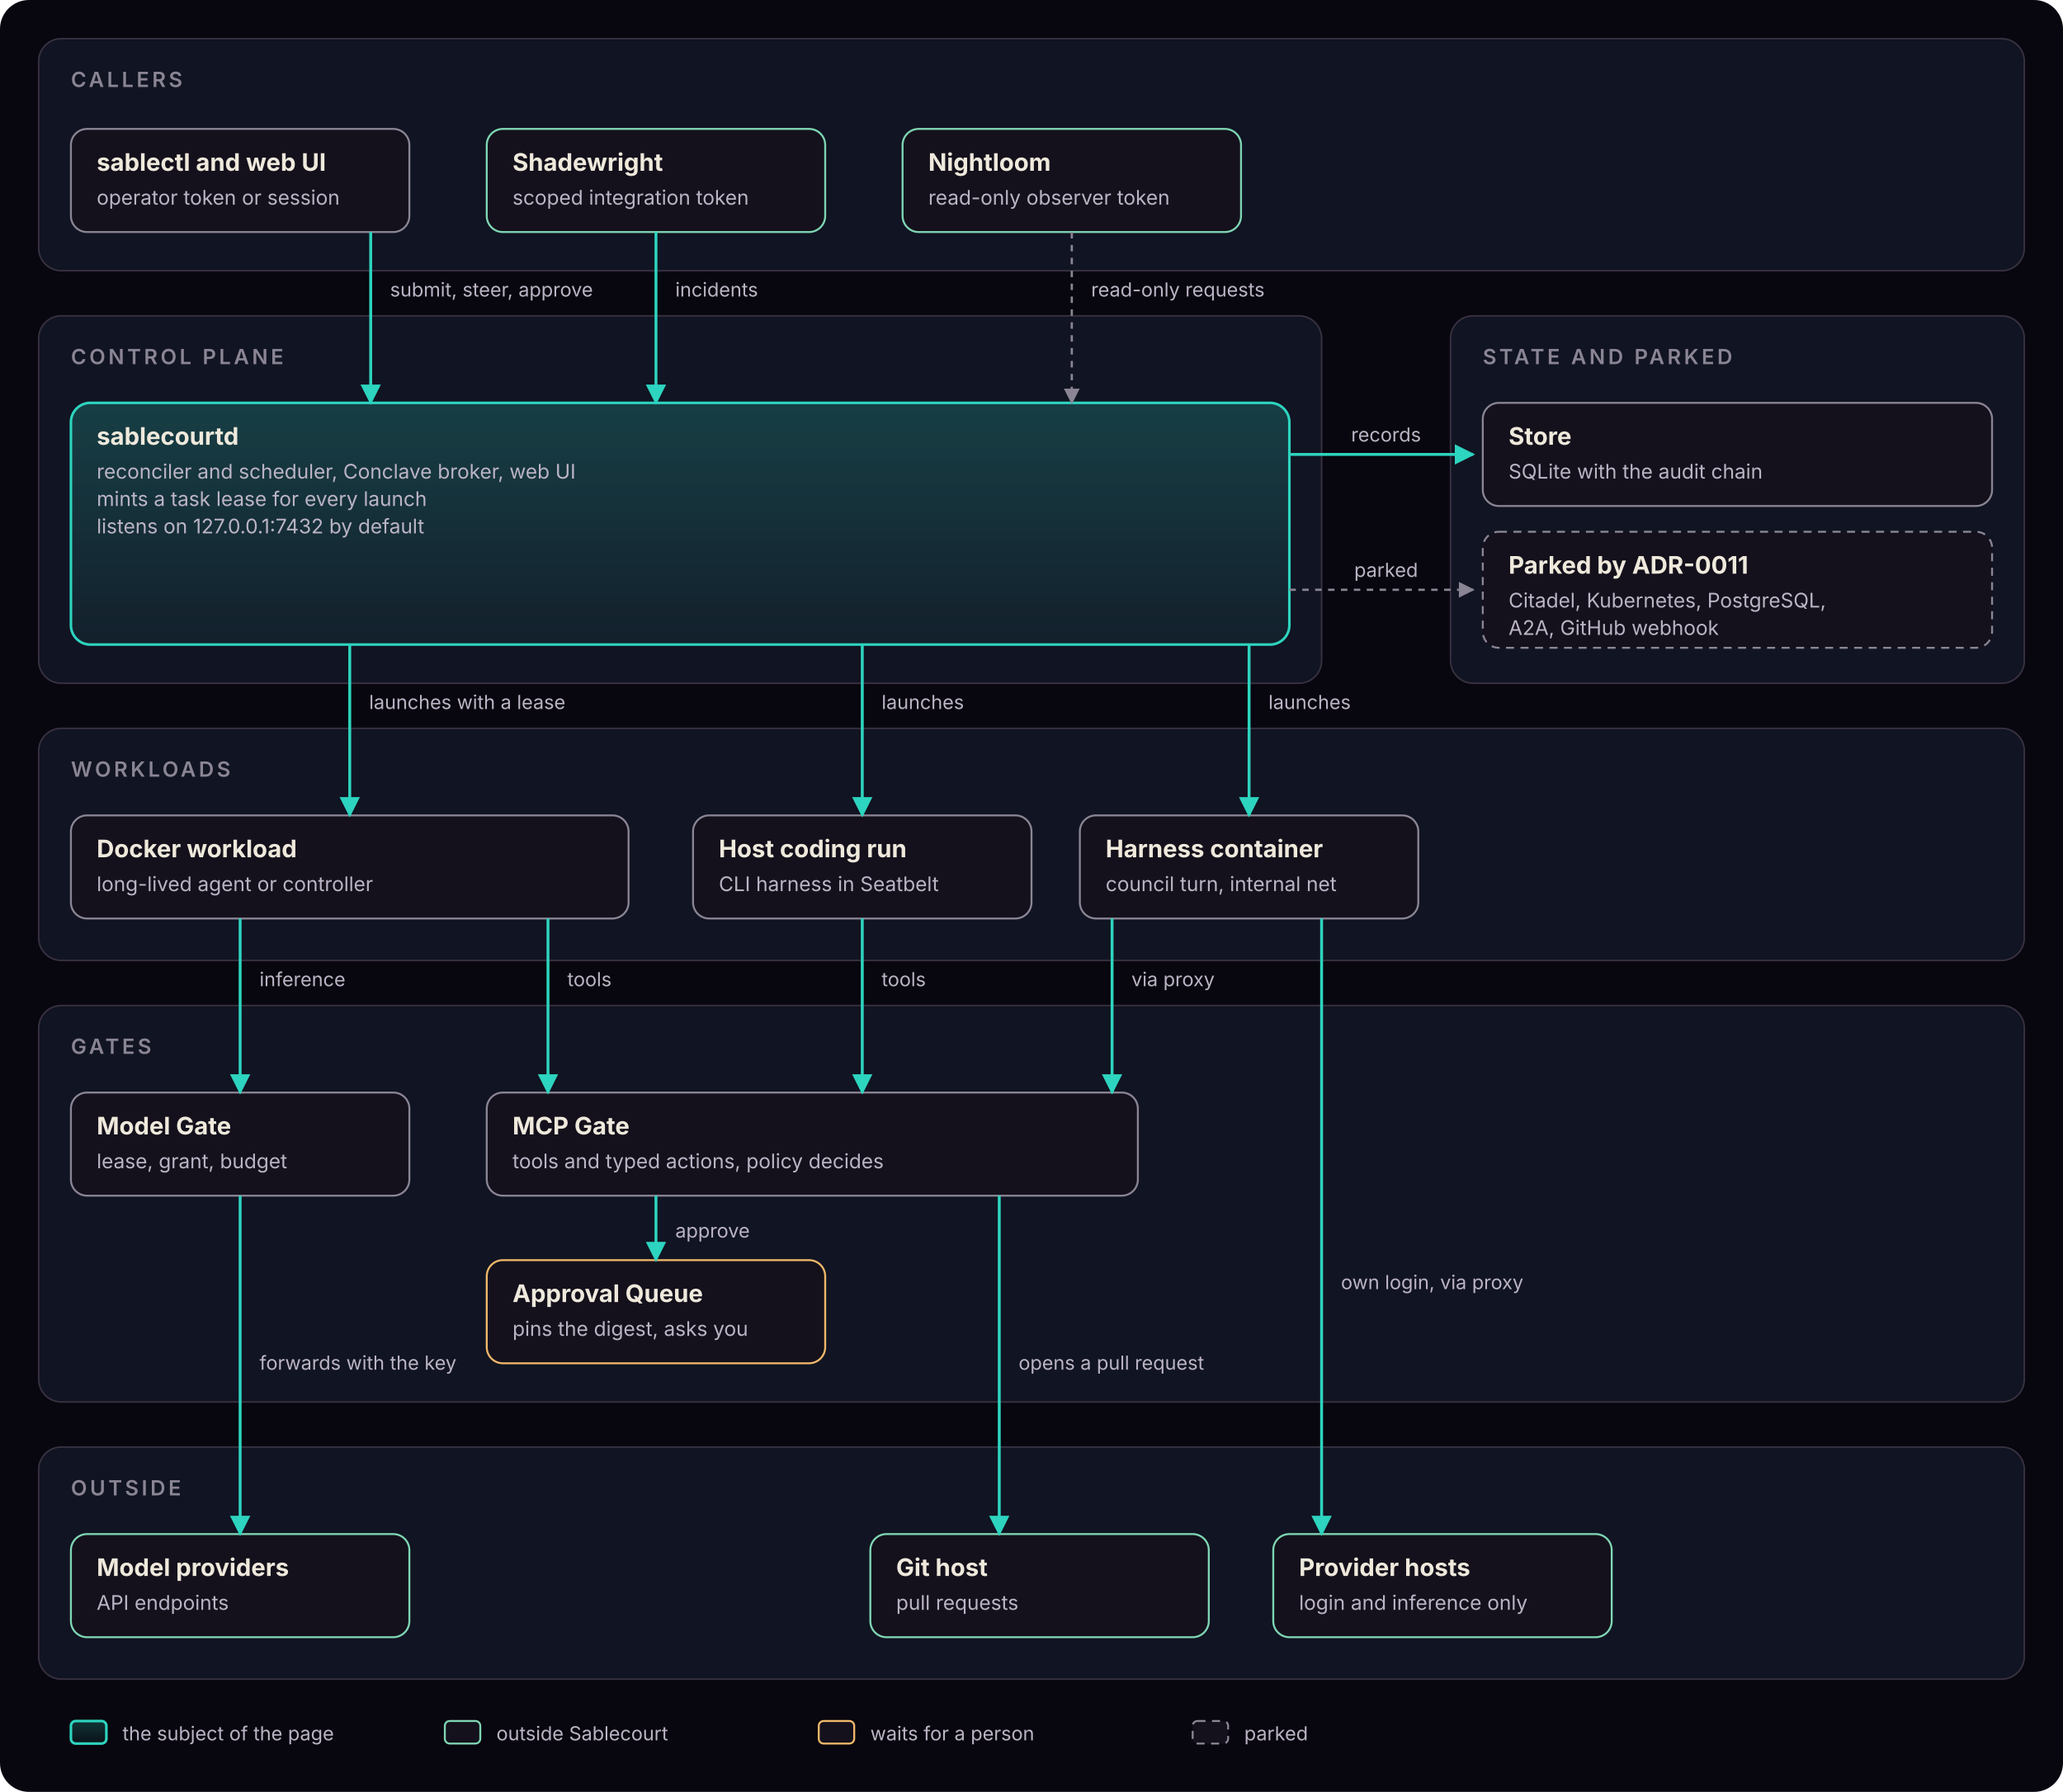
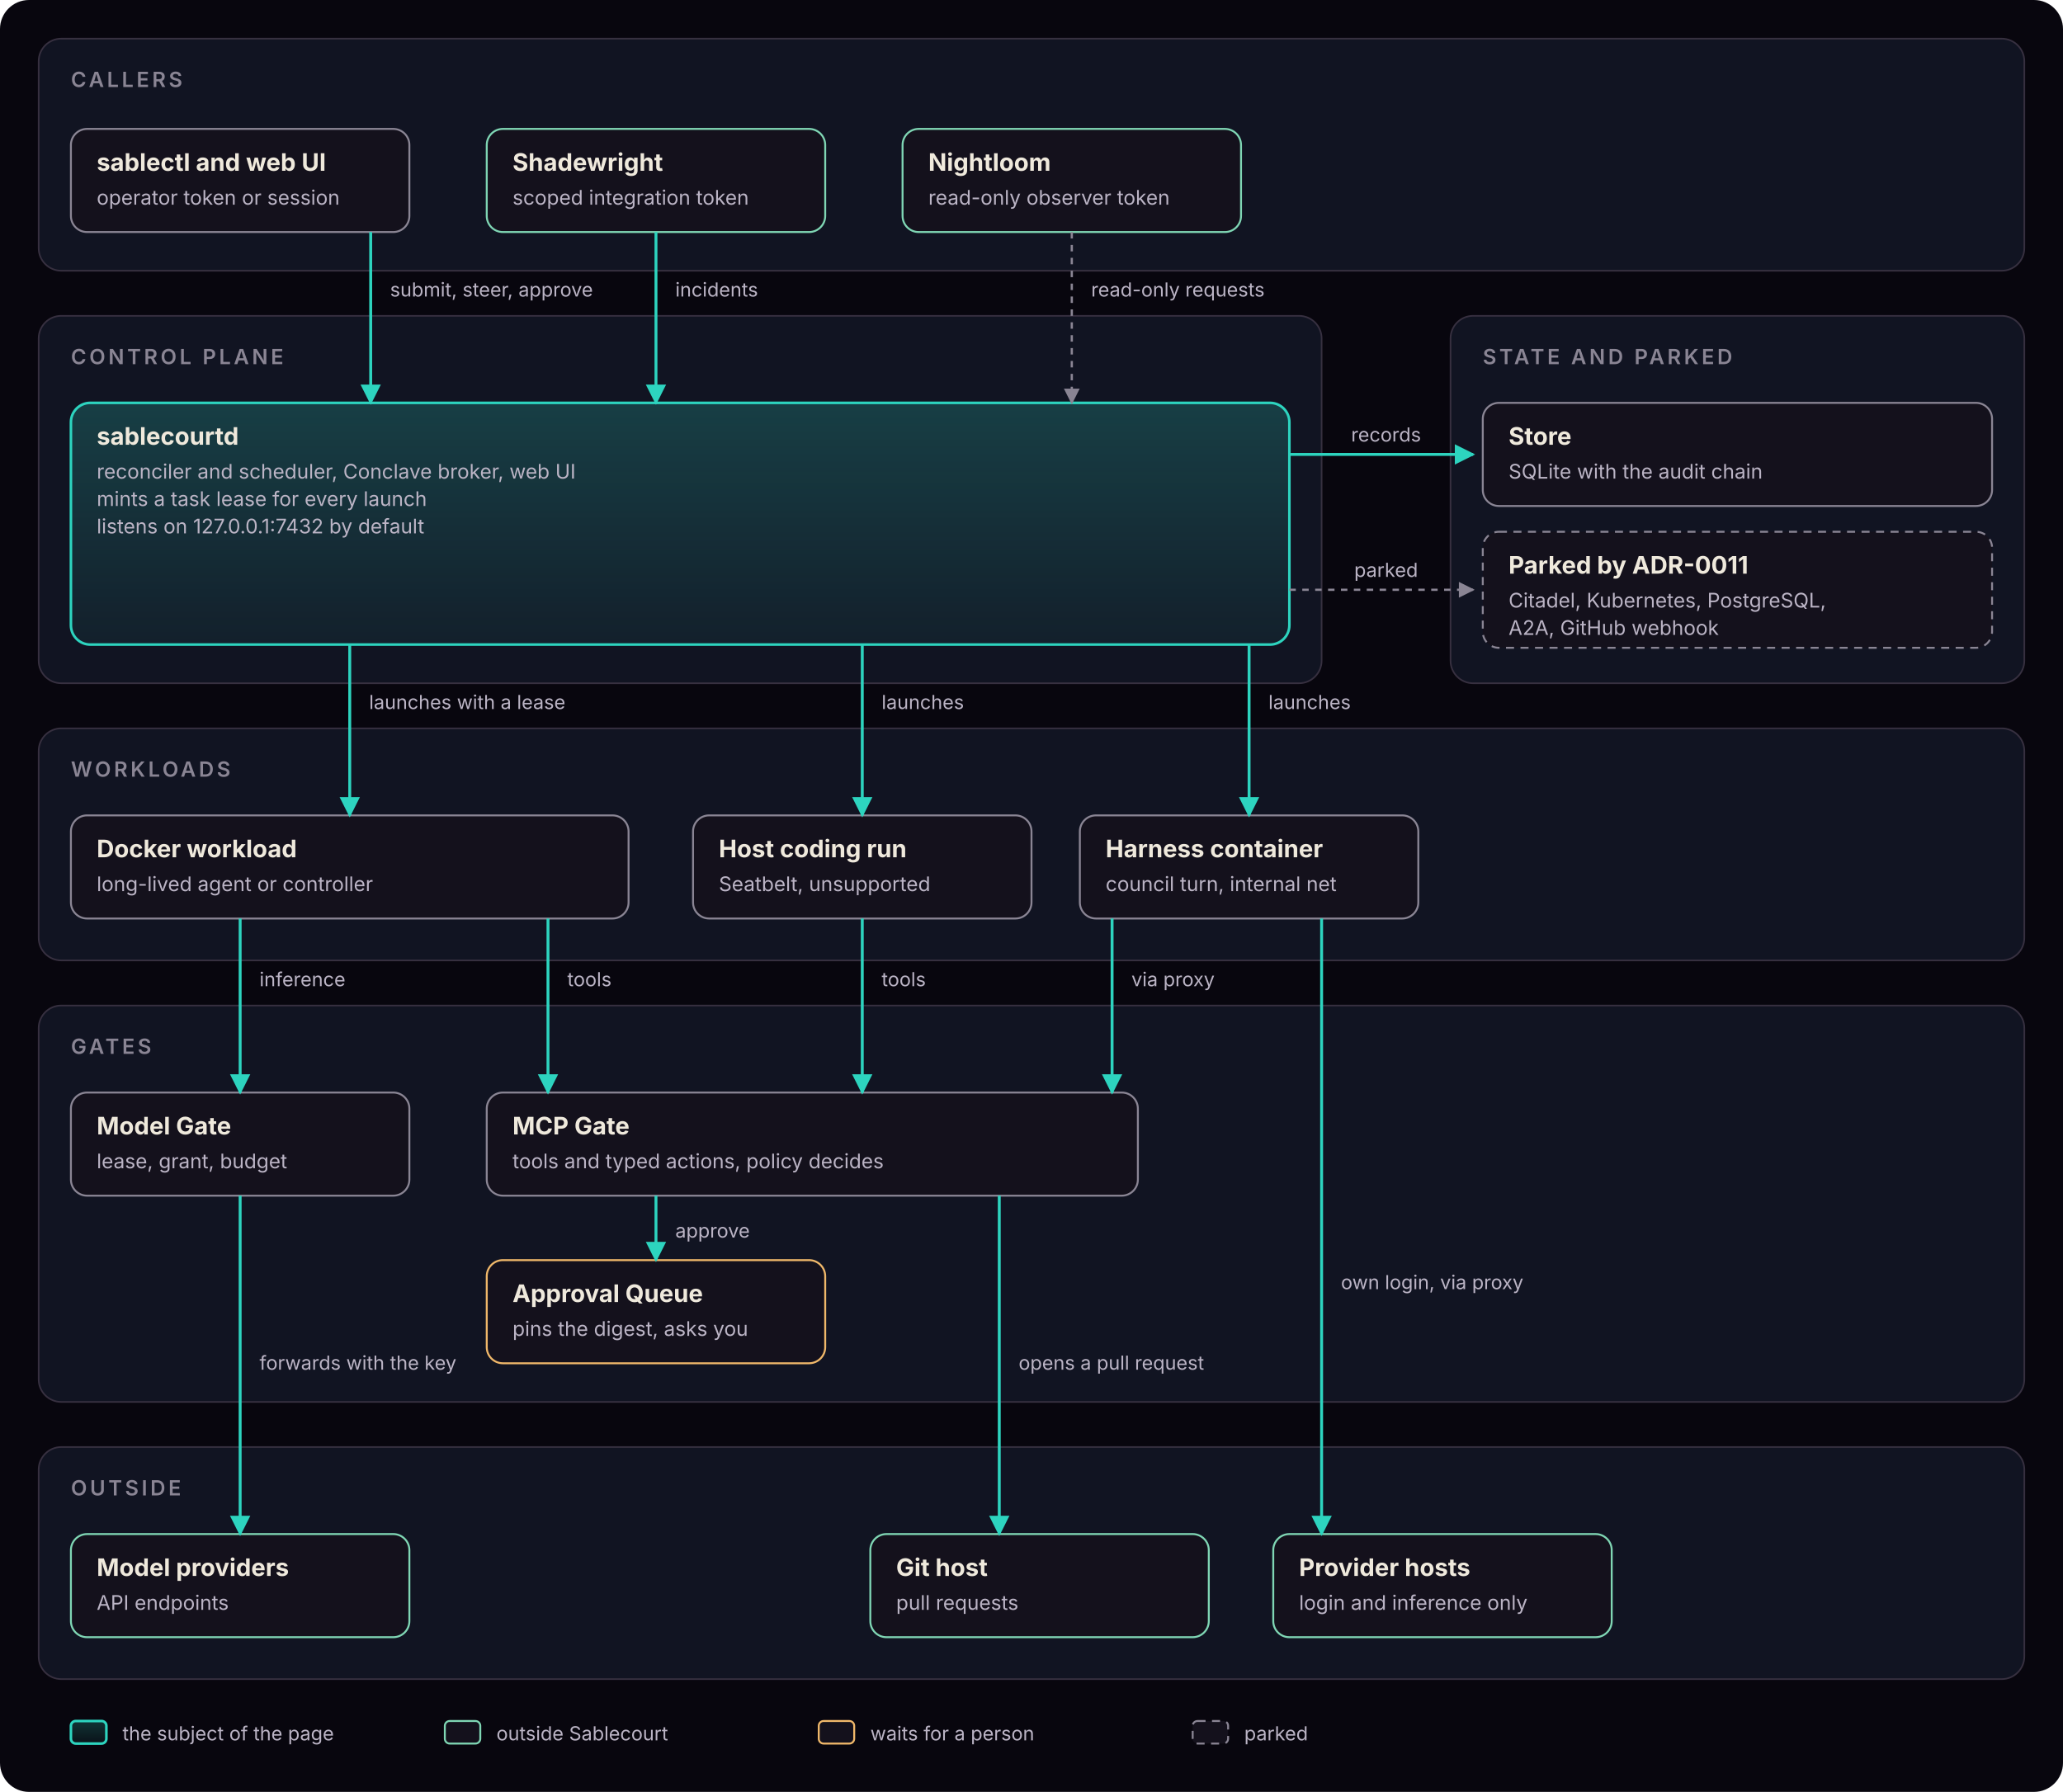
<svg xmlns="http://www.w3.org/2000/svg" viewBox="0 0 1280 1112" role="img" aria-labelledby="t d" data-diagram="components" font-family="system-ui, -apple-system, BlinkMacSystemFont, 'Segoe UI', sans-serif">
  <defs>
    <marker id="a" viewBox="0 0 10 10" refX="9" refY="5" markerWidth="7" markerHeight="7" orient="auto-start-reverse">
      <path d="M0 0 10 5 0 10z" fill="#2dd4bf" />
    </marker>
    <marker id="m" viewBox="0 0 10 10" refX="9" refY="5" markerWidth="7" markerHeight="7" orient="auto-start-reverse">
      <path d="M0 0 10 5 0 10z" fill="#8a8594" />
    </marker>
    <marker id="x" viewBox="0 0 10 10" refX="9" refY="5" markerWidth="7" markerHeight="7" orient="auto-start-reverse">
      <path d="M0 0 10 5 0 10z" fill="#f87171" />
    </marker>
    <linearGradient id="glow" x1="0" y1="0" x2="0" y2="1">
      <stop offset="0" stop-color="#2dd4bf" stop-opacity=".22" />
      <stop offset="1" stop-color="#2dd4bf" stop-opacity=".06" />
    </linearGradient>
    <style>
      .lane{fill:#111422;stroke:#373040}
      .lanet{fill:#8a8594;font-size:13px;font-weight:600;letter-spacing:.14em}
      .box{fill:#14111c;stroke:#8a8594;stroke-width:1.2}
      .key{fill:url(#glow);stroke:#2dd4bf;stroke-width:1.6}
      .ext{fill:#14111c;stroke:#7fd6b4;stroke-width:1.2}
      .plan{fill:#14111c;stroke:#8a8594;stroke-width:1.2;stroke-dasharray:5 4}
      .wait{fill:#14111c;stroke:#f0b86a;stroke-width:1.2}
      .bad{fill:#14111c;stroke:#f87171;stroke-width:1.2}
      .frame{fill:none;stroke:#bbb4c5;stroke-dasharray:5 5;stroke-width:1.2}
      .h{fill:#efe9dc;font-size:15px;font-weight:650}
      .s{fill:#bbb4c5;font-size:12.5px}
      .cap{fill:#8a8594;font-size:12.5px}
      .pn{fill:#8a8594;font-size:12px;font-weight:600;letter-spacing:.06em}
      .n{fill:#2dd4bf;font-size:12px;font-weight:700;letter-spacing:.08em}
      .idt{fill:#bbb4c5;font-size:12px;font-weight:600;letter-spacing:.06em}
      .lbl{fill:#bbb4c5;font-size:12px}
      .no{fill:#f87171;font-size:13px;font-weight:600}
      .f{stroke:#2dd4bf;stroke-width:1.8;fill:none}
      .r{stroke:#8a8594;stroke-width:1.4;fill:none;stroke-dasharray:4 4}
      .deny{stroke:#f87171;stroke-width:1.4;fill:none;stroke-dasharray:4 4}
      .life{stroke:#373040;stroke-width:1.2;fill:none;stroke-dasharray:4 4}
    </style>
  </defs>
  <rect width="1280" height="1112" rx="18" fill="#08060e" />
  <rect class="lane" x="24" y="24" width="1232" height="144" rx="14" />
  <text class="lanet" x="44" y="54">CALLERS</text>
  <rect class="box" x="44" y="80" width="210" height="64" rx="10" />
  <text class="h" x="60" y="106">sablectl and web UI</text>
  <text class="s" x="60" y="127">operator token or session</text>
  <rect class="ext" x="302" y="80" width="210" height="64" rx="10" />
  <text class="h" x="318" y="106">Shadewright</text>
  <text class="s" x="318" y="127">scoped integration token</text>
  <rect class="ext" x="560" y="80" width="210" height="64" rx="10" />
  <text class="h" x="576" y="106">Nightloom</text>
  <text class="s" x="576" y="127">read-only observer token</text>
  <rect class="lane" x="24" y="196" width="796" height="228" rx="14" />
  <text class="lanet" x="44" y="226">CONTROL PLANE</text>
  <rect class="key" x="44" y="250" width="756" height="150" rx="12" />
  <text class="h" x="60" y="276">sablecourtd</text>
  <text class="s" x="60" y="297">reconciler and scheduler, Conclave broker, web UI</text>
  <text class="s" x="60" y="314">mints a task lease for every launch</text>
  <text class="s" x="60" y="331">listens on 127.0.0.1:7432 by default</text>
  <rect class="lane" x="900" y="196" width="356" height="228" rx="14" />
  <text class="lanet" x="920" y="226">STATE AND PARKED</text>
  <rect class="box" x="920" y="250" width="316" height="64" rx="10" />
  <text class="h" x="936" y="276">Store</text>
  <text class="s" x="936" y="297">SQLite with the audit chain</text>
  <rect class="plan" x="920" y="330" width="316" height="72" rx="10" />
  <text class="h" x="936" y="356">Parked by ADR-0011</text>
  <text class="s" x="936" y="377">Citadel, Kubernetes, PostgreSQL,</text>
  <text class="s" x="936" y="394">A2A, GitHub webhook</text>
  <rect class="lane" x="24" y="452" width="1232" height="144" rx="14" />
  <text class="lanet" x="44" y="482">WORKLOADS</text>
  <rect class="box" x="44" y="506" width="346" height="64" rx="10" />
  <text class="h" x="60" y="532">Docker workload</text>
  <text class="s" x="60" y="553">long-lived agent or controller</text>
  <rect class="box" x="430" y="506" width="210" height="64" rx="10" />
  <text class="h" x="446" y="532">Host coding run</text>
-   <text class="s" x="446" y="553">CLI harness in Seatbelt</text>
+   <text class="s" x="446" y="553">Seatbelt, unsupported</text>
  <rect class="box" x="670" y="506" width="210" height="64" rx="10" />
  <text class="h" x="686" y="532">Harness container</text>
  <text class="s" x="686" y="553">council turn, internal net</text>
  <rect class="lane" x="24" y="624" width="1232" height="246" rx="14" />
  <text class="lanet" x="44" y="654">GATES</text>
  <rect class="box" x="44" y="678" width="210" height="64" rx="10" />
  <text class="h" x="60" y="704">Model Gate</text>
  <text class="s" x="60" y="725">lease, grant, budget</text>
  <rect class="box" x="302" y="678" width="404" height="64" rx="10" />
  <text class="h" x="318" y="704">MCP Gate</text>
  <text class="s" x="318" y="725">tools and typed actions, policy decides</text>
  <rect class="wait" x="302" y="782" width="210" height="64" rx="10" />
  <text class="h" x="318" y="808">Approval Queue</text>
  <text class="s" x="318" y="829">pins the digest, asks you</text>
  <rect class="lane" x="24" y="898" width="1232" height="144" rx="14" />
  <text class="lanet" x="44" y="928">OUTSIDE</text>
  <rect class="ext" x="44" y="952" width="210" height="64" rx="10" />
  <text class="h" x="60" y="978">Model providers</text>
  <text class="s" x="60" y="999">API endpoints</text>
  <rect class="ext" x="540" y="952" width="210" height="64" rx="10" />
  <text class="h" x="556" y="978">Git host</text>
  <text class="s" x="556" y="999">pull requests</text>
  <rect class="ext" x="790" y="952" width="210" height="64" rx="10" />
  <text class="h" x="806" y="978">Provider hosts</text>
  <text class="s" x="806" y="999">login and inference only</text>
  <path class="f" d="M230 144V250" marker-end="url(#a)" />
  <text class="lbl" x="242" y="184">submit, steer, approve</text>
  <path class="f" d="M407 144V250" marker-end="url(#a)" />
  <text class="lbl" x="419" y="184">incidents</text>
  <path class="r" d="M665 144V250" marker-end="url(#m)" />
  <text class="lbl" x="677" y="184">read-only requests</text>
  <path class="f" d="M800 282H914" marker-end="url(#a)" />
  <text class="lbl" x="860" y="274" text-anchor="middle">records</text>
  <path class="r" d="M800 366H914" marker-end="url(#m)" />
  <text class="lbl" x="860" y="358" text-anchor="middle">parked</text>
  <path class="f" d="M217 400V506" marker-end="url(#a)" />
  <text class="lbl" x="229" y="440">launches with a lease</text>
  <path class="f" d="M535 400V506" marker-end="url(#a)" />
  <text class="lbl" x="547" y="440">launches</text>
  <path class="f" d="M775 400V506" marker-end="url(#a)" />
  <text class="lbl" x="787" y="440">launches</text>
  <path class="f" d="M149 570V678" marker-end="url(#a)" />
  <text class="lbl" x="161" y="612">inference</text>
  <path class="f" d="M340 570V678" marker-end="url(#a)" />
  <text class="lbl" x="352" y="612">tools</text>
  <path class="f" d="M535 570V678" marker-end="url(#a)" />
  <text class="lbl" x="547" y="612">tools</text>
  <path class="f" d="M690 570V678" marker-end="url(#a)" />
  <text class="lbl" x="702" y="612">via proxy</text>
  <path class="f" d="M820 570V952" marker-end="url(#a)" />
  <text class="lbl" x="832" y="800">own login, via proxy</text>
  <path class="f" d="M407 742V782" marker-end="url(#a)" />
  <text class="lbl" x="419" y="768">approve</text>
  <path class="f" d="M149 742V952" marker-end="url(#a)" />
  <text class="lbl" x="161" y="850">forwards with the key</text>
  <path class="f" d="M620 742V952" marker-end="url(#a)" />
  <text class="lbl" x="632" y="850">opens a pull request</text>
  <rect class="key" x="44" y="1068" width="22" height="14" rx="3" />
  <text class="lbl" x="76" y="1080">the subject of the page</text>
  <rect class="ext" x="276" y="1068" width="22" height="14" rx="3" />
  <text class="lbl" x="308" y="1080">outside Sablecourt</text>
  <rect class="wait" x="508" y="1068" width="22" height="14" rx="3" />
  <text class="lbl" x="540" y="1080">waits for a person</text>
  <rect class="plan" x="740" y="1068" width="22" height="14" rx="3" />
  <text class="lbl" x="772" y="1080">parked</text>
</svg>
